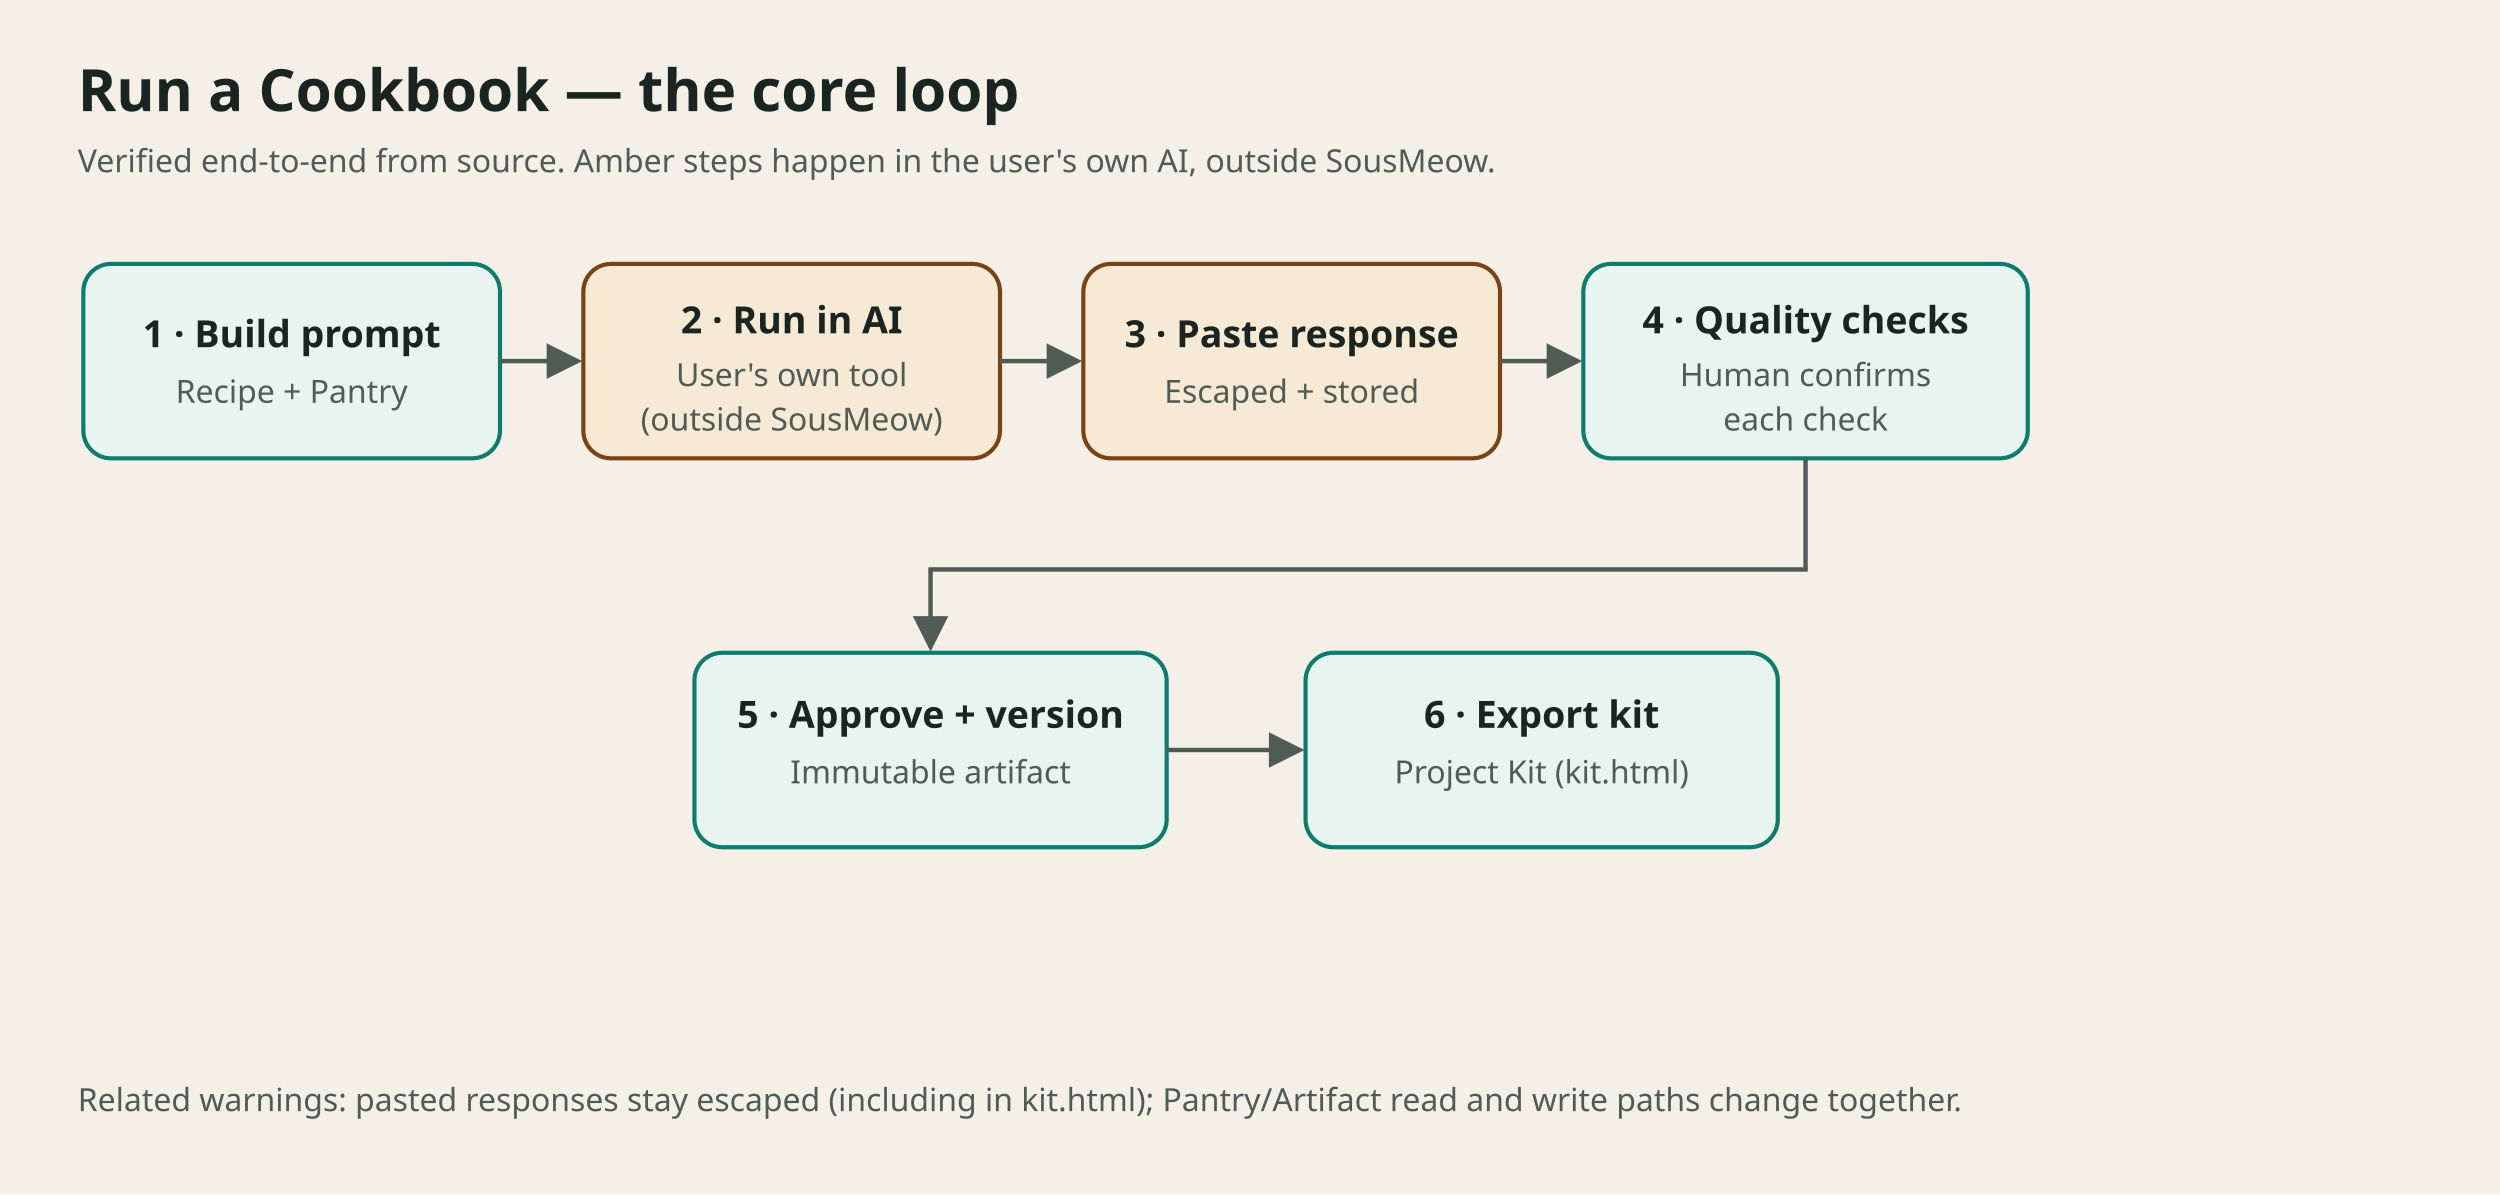
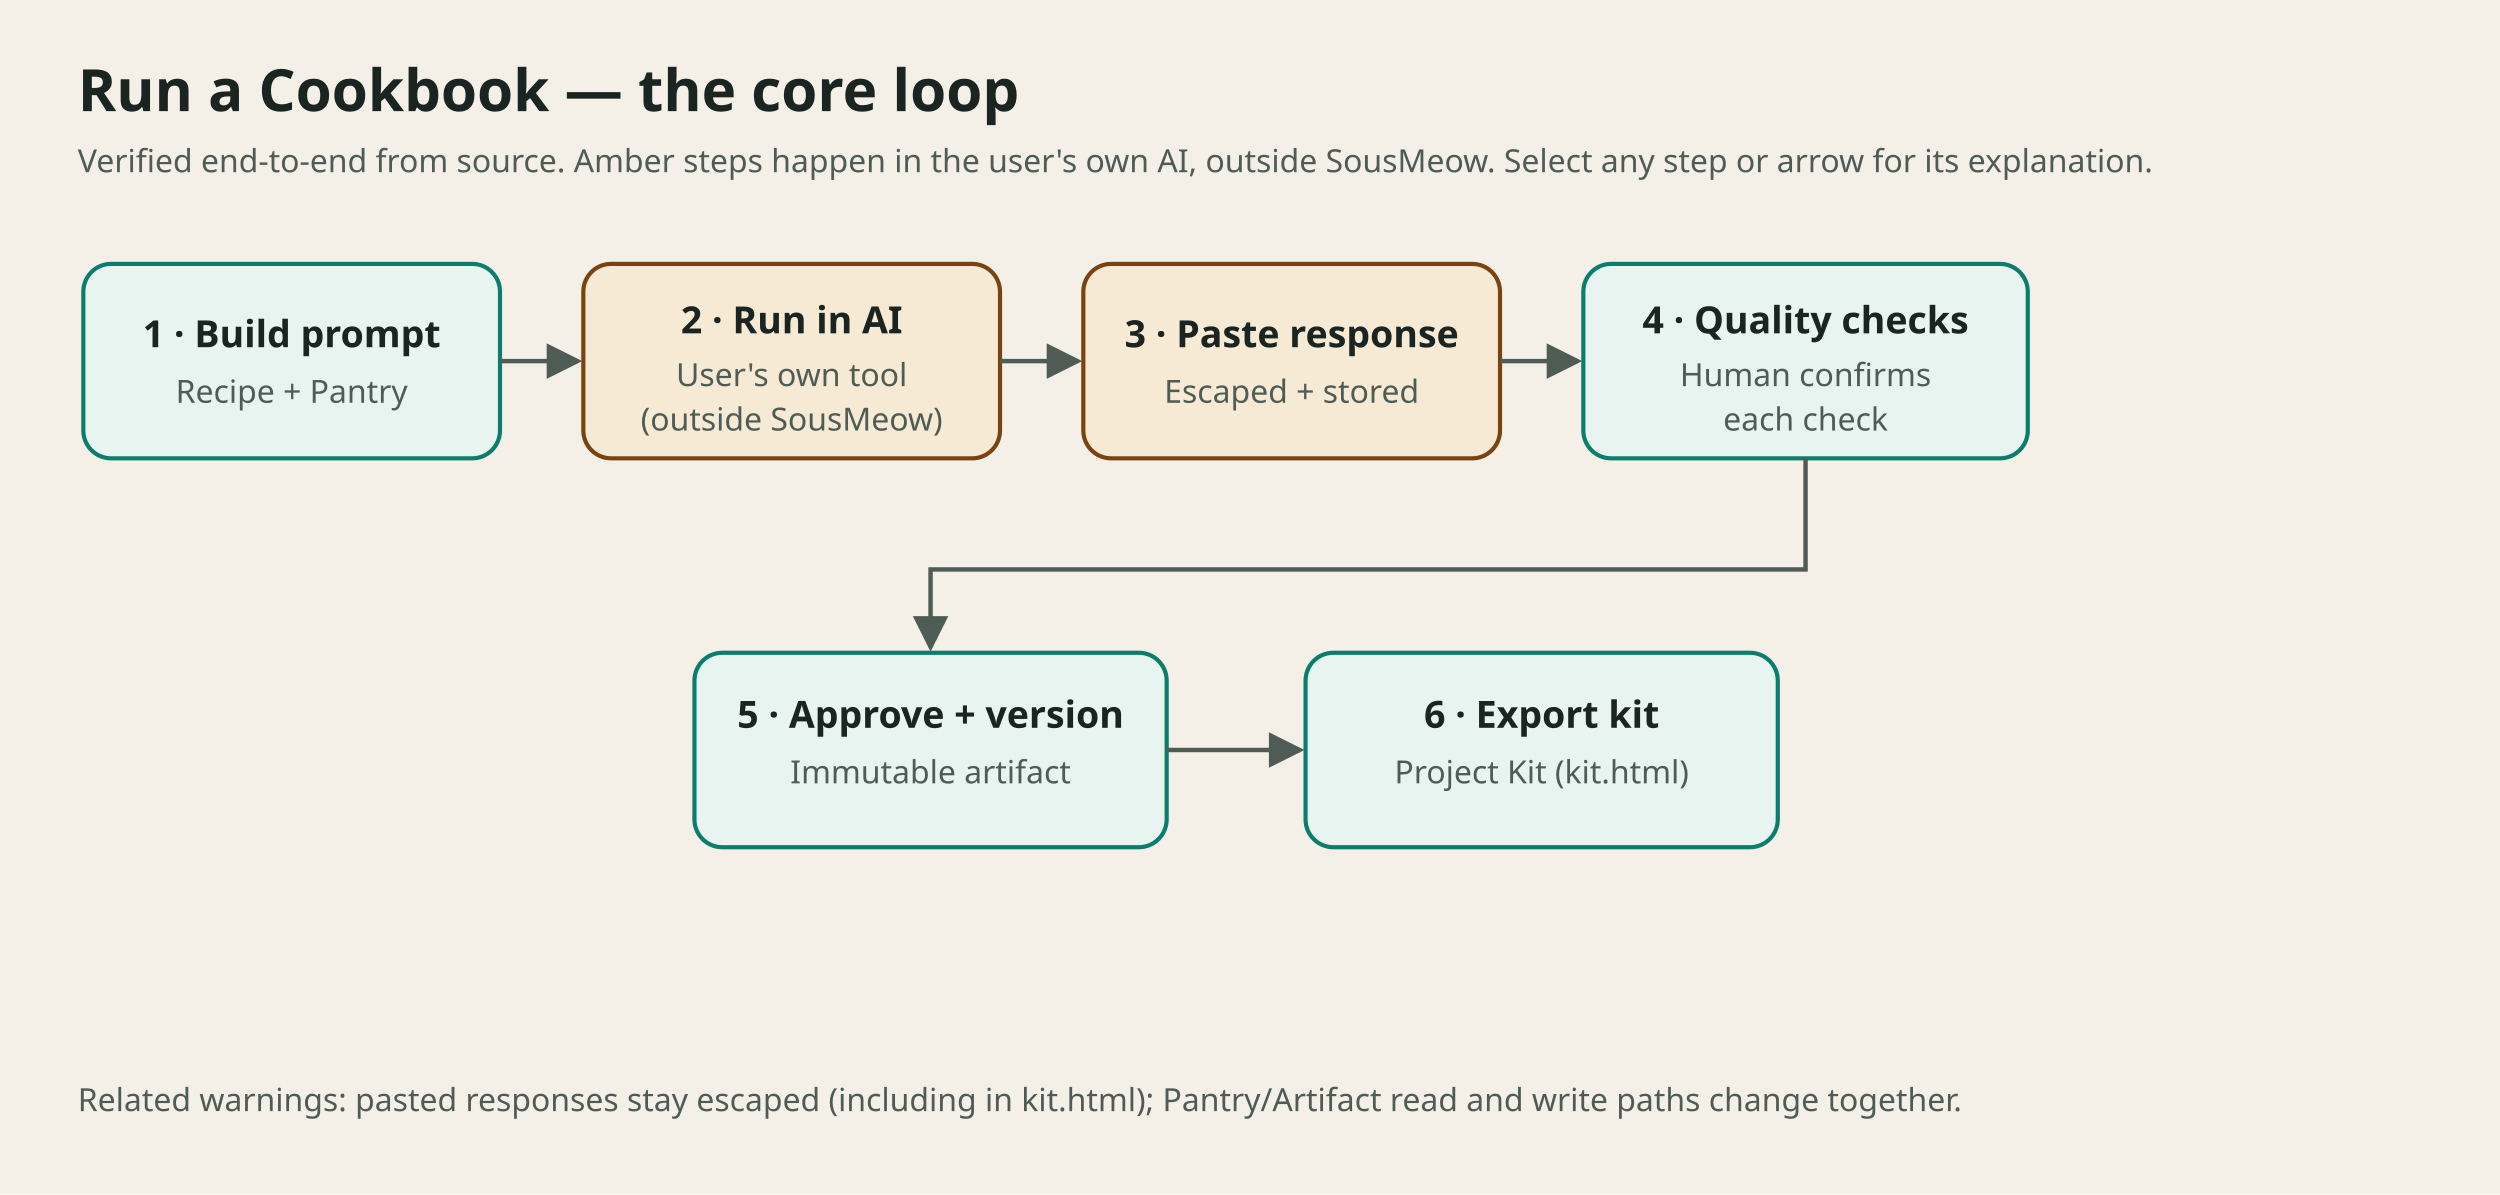
- <svg xmlns="http://www.w3.org/2000/svg" viewBox="0 0 900 430" role="img" aria-labelledby="rr-title rr-desc">
+ <svg xmlns="http://www.w3.org/2000/svg" xmlns:xlink="http://www.w3.org/1999/xlink" viewBox="0 0 900 430" role="img" aria-labelledby="rr-title rr-desc">
  <defs>
    <marker id="rr-arrow" markerWidth="9" markerHeight="9" refX="7" refY="4" orient="auto">
      <path d="M0,0 L8,4 L0,8 z" fill="#4f5c56" />
    </marker>
    <style>
      .t { font-family: "Figtree","Segoe UI",sans-serif; fill:#1a2421; }
      .step { fill:#e7f4f0; stroke:#0c7c6c; stroke-width:1.5; }
      .user { fill:#f6ead4; stroke:#7a4210; stroke-width:1.5; }
      .lbl { font-size:13.5px; font-weight:600; }
      .sm { font-size:11.5px; fill:#4f5c56; }
      .arrow { stroke:#4f5c56; stroke-width:1.6; fill:none; marker-end:url(#rr-arrow); }
+       .hit { stroke:transparent; stroke-width:16; fill:none; }
      .title { font-size:21px; font-weight:800; font-family:"Outfit","Figtree",sans-serif; }
    </style>
  </defs>
  <rect width="900" height="430" fill="#f4f0e8" />
  <text class="t title" x="28" y="40">Run a Cookbook — the core loop</text>
-   <text class="t sm" x="28" y="62">Verified end-to-end from source. Amber steps happen in the user's own AI, outside SousMeow.</text>
-   <rect class="t step" x="30" y="95" width="150" height="70" rx="10" />
-   <text class="t lbl" x="105" y="125" text-anchor="middle">1 · Build prompt</text>
-   <text class="t sm" x="105" y="145" text-anchor="middle">Recipe + Pantry</text>
-   <rect class="t user" x="210" y="95" width="150" height="70" rx="10" />
-   <text class="t lbl" x="285" y="120" text-anchor="middle">2 · Run in AI</text>
-   <text class="t sm" x="285" y="139" text-anchor="middle">User's own tool</text>
-   <text class="t sm" x="285" y="155" text-anchor="middle">(outside SousMeow)</text>
-   <rect class="t user" x="390" y="95" width="150" height="70" rx="10" />
-   <text class="t lbl" x="465" y="125" text-anchor="middle">3 · Paste response</text>
-   <text class="t sm" x="465" y="145" text-anchor="middle">Escaped + stored</text>
-   <rect class="t step" x="570" y="95" width="160" height="70" rx="10" />
-   <text class="t lbl" x="650" y="120" text-anchor="middle">4 · Quality checks</text>
-   <text class="t sm" x="650" y="139" text-anchor="middle">Human confirms</text>
-   <text class="t sm" x="650" y="155" text-anchor="middle">each check</text>
-   <line class="arrow" x1="180" y1="130" x2="208" y2="130" />
-   <line class="arrow" x1="360" y1="130" x2="388" y2="130" />
-   <line class="arrow" x1="540" y1="130" x2="568" y2="130" />
-   <rect class="t step" x="250" y="235" width="170" height="70" rx="10" />
-   <text class="t lbl" x="335" y="262" text-anchor="middle">5 · Approve + version</text>
-   <text class="t sm" x="335" y="282" text-anchor="middle">Immutable artifact</text>
-   <rect class="t step" x="470" y="235" width="170" height="70" rx="10" />
-   <text class="t lbl" x="555" y="262" text-anchor="middle">6 · Export kit</text>
-   <text class="t sm" x="555" y="282" text-anchor="middle">Project Kit (kit.html)</text>
-   <path class="arrow" d="M650 165 L650 205 L335 205 L335 233" />
-   <line class="arrow" x1="420" y1="270" x2="468" y2="270" />
+   <text class="t sm" x="28" y="62">Verified end-to-end from source. Amber steps happen in the user's own AI, outside SousMeow. Select any step or arrow for its explanation.</text>
+   <a href="#node-build-prompt" xlink:href="#node-build-prompt" class="dnode" data-vibekb-node="build-prompt">
+     <rect class="t step" x="30" y="95" width="150" height="70" rx="10" />
+     <text class="t lbl" x="105" y="125" text-anchor="middle">1 · Build prompt</text>
+     <text class="t sm" x="105" y="145" text-anchor="middle">Recipe + Pantry</text>
+   </a>
+   <a href="#node-run-in-ai" xlink:href="#node-run-in-ai" class="dnode" data-vibekb-node="run-in-ai">
+     <rect class="t user" x="210" y="95" width="150" height="70" rx="10" />
+     <text class="t lbl" x="285" y="120" text-anchor="middle">2 · Run in AI</text>
+     <text class="t sm" x="285" y="139" text-anchor="middle">User's own tool</text>
+     <text class="t sm" x="285" y="155" text-anchor="middle">(outside SousMeow)</text>
+   </a>
+   <a href="#node-paste-response" xlink:href="#node-paste-response" class="dnode" data-vibekb-node="paste-response">
+     <rect class="t user" x="390" y="95" width="150" height="70" rx="10" />
+     <text class="t lbl" x="465" y="125" text-anchor="middle">3 · Paste response</text>
+     <text class="t sm" x="465" y="145" text-anchor="middle">Escaped + stored</text>
+   </a>
+   <a href="#node-quality-checks" xlink:href="#node-quality-checks" class="dnode" data-vibekb-node="quality-checks">
+     <rect class="t step" x="570" y="95" width="160" height="70" rx="10" />
+     <text class="t lbl" x="650" y="120" text-anchor="middle">4 · Quality checks</text>
+     <text class="t sm" x="650" y="139" text-anchor="middle">Human confirms</text>
+     <text class="t sm" x="650" y="155" text-anchor="middle">each check</text>
+   </a>
+   <a href="#edge-build-prompt-to-run-in-ai" xlink:href="#edge-build-prompt-to-run-in-ai" class="dedge" data-vibekb-edge="build-prompt-to-run-in-ai">
+     <line class="hit" x1="180" y1="130" x2="208" y2="130" />
+     <line class="arrow" x1="180" y1="130" x2="208" y2="130" />
+   </a>
+   <a href="#edge-run-in-ai-to-paste-response" xlink:href="#edge-run-in-ai-to-paste-response" class="dedge" data-vibekb-edge="run-in-ai-to-paste-response">
+     <line class="hit" x1="360" y1="130" x2="388" y2="130" />
+     <line class="arrow" x1="360" y1="130" x2="388" y2="130" />
+   </a>
+   <a href="#edge-paste-response-to-quality-checks" xlink:href="#edge-paste-response-to-quality-checks" class="dedge" data-vibekb-edge="paste-response-to-quality-checks">
+     <line class="hit" x1="540" y1="130" x2="568" y2="130" />
+     <line class="arrow" x1="540" y1="130" x2="568" y2="130" />
+   </a>
+   <a href="#node-approve-version" xlink:href="#node-approve-version" class="dnode" data-vibekb-node="approve-version">
+     <rect class="t step" x="250" y="235" width="170" height="70" rx="10" />
+     <text class="t lbl" x="335" y="262" text-anchor="middle">5 · Approve + version</text>
+     <text class="t sm" x="335" y="282" text-anchor="middle">Immutable artifact</text>
+   </a>
+   <a href="#node-export-kit" xlink:href="#node-export-kit" class="dnode" data-vibekb-node="export-kit">
+     <rect class="t step" x="470" y="235" width="170" height="70" rx="10" />
+     <text class="t lbl" x="555" y="262" text-anchor="middle">6 · Export kit</text>
+     <text class="t sm" x="555" y="282" text-anchor="middle">Project Kit (kit.html)</text>
+   </a>
+   <a href="#edge-quality-checks-to-approve-version" xlink:href="#edge-quality-checks-to-approve-version" class="dedge" data-vibekb-edge="quality-checks-to-approve-version">
+     <path class="hit" d="M650 165 L650 205 L335 205 L335 233" />
+     <path class="arrow" d="M650 165 L650 205 L335 205 L335 233" />
+   </a>
+   <a href="#edge-approve-version-to-export-kit" xlink:href="#edge-approve-version-to-export-kit" class="dedge" data-vibekb-edge="approve-version-to-export-kit">
+     <line class="hit" x1="420" y1="270" x2="468" y2="270" />
+     <line class="arrow" x1="420" y1="270" x2="468" y2="270" />
+   </a>
  <text class="t sm" x="28" y="400">Related warnings: pasted responses stay escaped (including in kit.html); Pantry/Artifact read and write paths change together.</text>
</svg>
